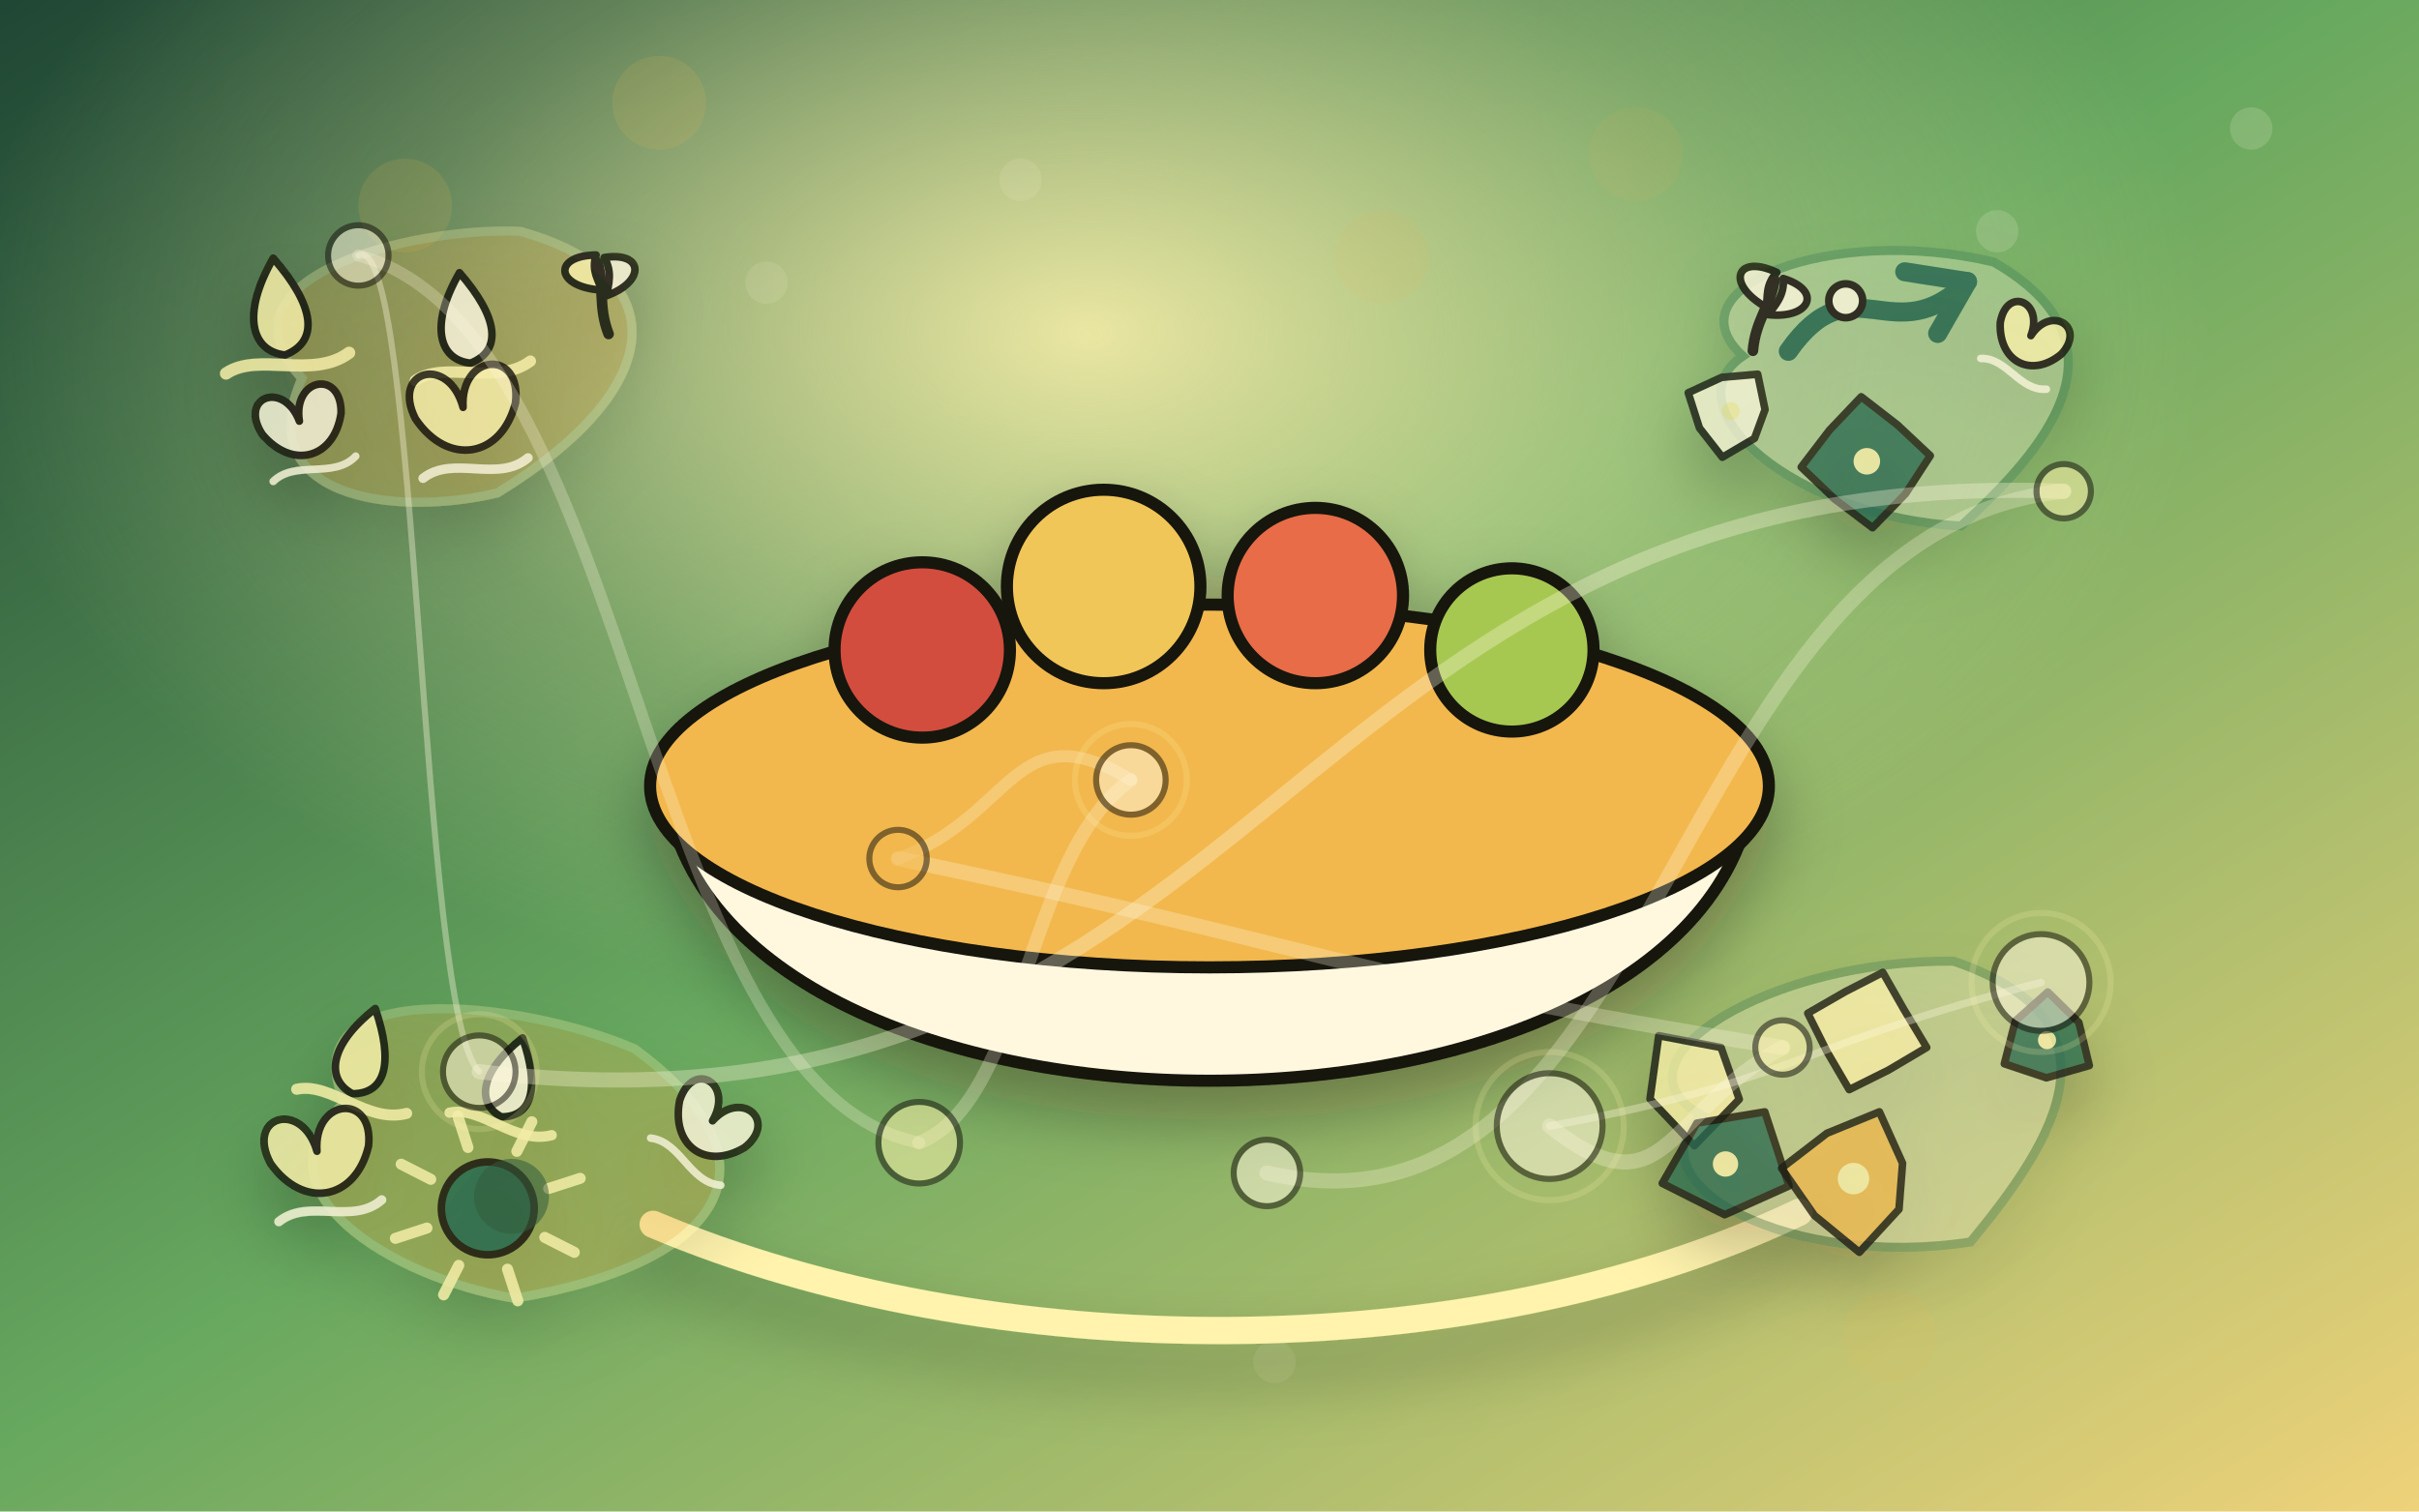
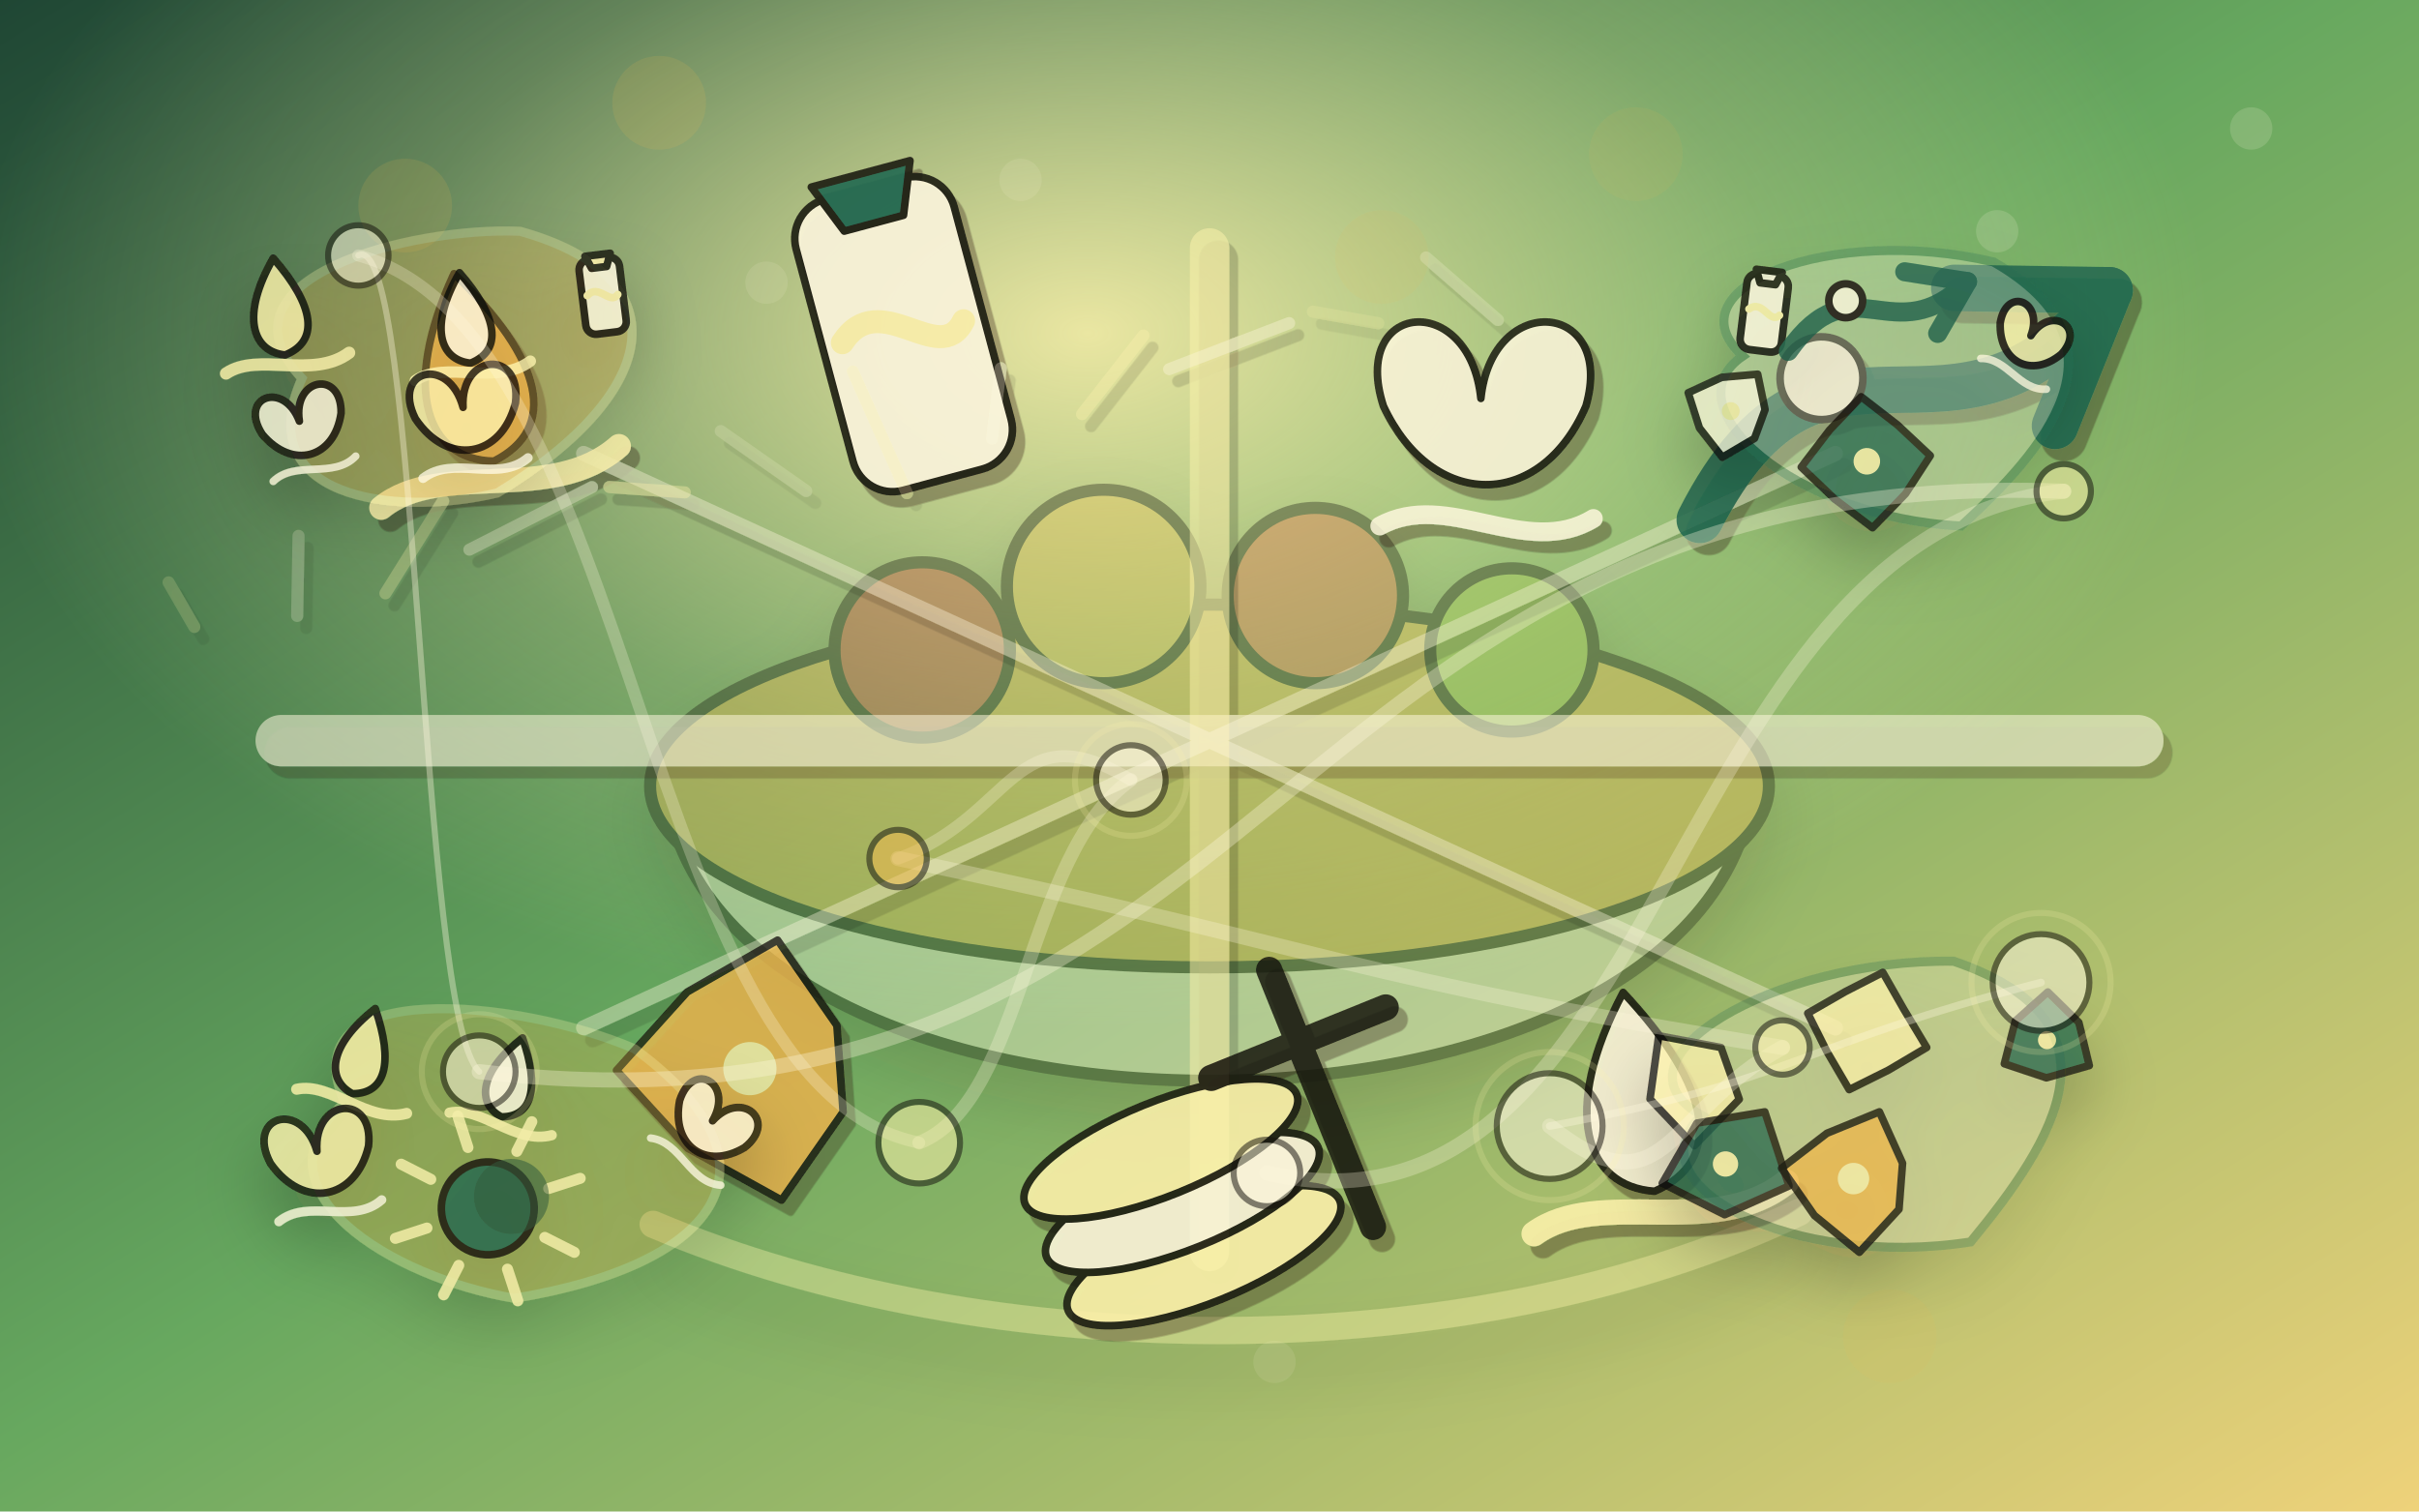
<svg xmlns="http://www.w3.org/2000/svg" width="1600" height="1000" viewBox="0 0 1600 1000" role="img" aria-labelledby="title desc">
  <defs>
    <linearGradient id="posterBg" x1="0" y1="0" x2="1" y2="1">
      <stop offset="0%" stop-color="#1f4634" />
      <stop offset="48%" stop-color="#67a85f" />
      <stop offset="100%" stop-color="#efd27a" />
    </linearGradient>
    <radialGradient id="warmGlow" cx="45%" cy="22%" r="46%">
      <stop offset="0%" stop-color="#fff3ad" stop-opacity=".88" />
      <stop offset="62%" stop-color="#fff3ad" stop-opacity=".24" />
      <stop offset="100%" stop-color="#fff3ad" stop-opacity="0" />
    </radialGradient>
    <filter id="posterShadow" x="-20%" y="-20%" width="140%" height="150%">
      <feDropShadow dx="0" dy="22" stdDeviation="22" flood-color="#140d08" flood-opacity=".32" />
    </filter>
    <filter id="hardInk" x="-20%" y="-20%" width="140%" height="150%">
      <feDropShadow dx="6" dy="8" stdDeviation="0" flood-color="#12100c" flood-opacity=".34" />
    </filter>
    <style>
      .ink { stroke: #16120d; stroke-width: 8; stroke-linecap: round; stroke-linejoin: round; }
      .thin { stroke: #16120d; stroke-width: 5; stroke-linecap: round; stroke-linejoin: round; }
    </style>
  </defs>
  <rect width="1600" height="1000" fill="url(#posterBg)" />
  <rect width="1600" height="1000" fill="url(#warmGlow)" />
  <circle cx="1250" cy="884" r="31" fill="#f2b84d" opacity="0.08" />
  <circle cx="843" cy="901" r="14" fill="#fff8df" opacity="0.11" />
  <circle cx="436" cy="68" r="31" fill="#f2b84d" opacity="0.13" />
  <circle cx="1489" cy="85" r="14" fill="#fff8df" opacity="0.16" />
  <circle cx="1082" cy="102" r="31" fill="#f2b84d" opacity="0.08" />
  <circle cx="675" cy="119" r="14" fill="#fff8df" opacity="0.11" />
  <circle cx="268" cy="136" r="31" fill="#f2b84d" opacity="0.13" />
  <circle cx="1321" cy="153" r="14" fill="#fff8df" opacity="0.16" />
  <circle cx="914" cy="170" r="31" fill="#f2b84d" opacity="0.08" />
  <circle cx="507" cy="187" r="14" fill="#fff8df" opacity="0.11" />
-   <g filter="url(#posterShadow)">
+   <g filter="url(#posterShadow)" opacity=".36">
    <g id="poster-growth-bowl">
      <path d="M440 520 C470 780 1130 780 1160 520Z" fill="#fff8df" class="ink" />
      <ellipse cx="800" cy="520" rx="370" ry="120" fill="#f2b84d" class="ink" />
      <circle cx="610" cy="430" r="58" fill="#d24e3d" class="ink" />
      <circle cx="730" cy="388" r="64" fill="#f0c658" class="ink" />
      <circle cx="870" cy="394" r="58" fill="#e76c46" class="ink" />
      <circle cx="1000" cy="430" r="54" fill="#a6c851" class="ink" />
      <path d="M432 810 C654 904 972 906 1190 802" fill="none" stroke="#fff3ad" stroke-width="18" stroke-linecap="round" />
    </g>
  </g>
+   <g id="pair-signature-mural" filter="url(#hardInk)">
+     <g opacity=".98">
+       <path d="M186 490 L1414 490" stroke="#fff8df" stroke-width="34" stroke-linecap="round" opacity=".55" />
+       <path d="M800 164 L800 828" stroke="#fff3ad" stroke-width="26" stroke-linecap="round" opacity=".5" />
+       <path d="M386 300 L1214 680 M1214 300 L386 680" stroke="#fff8df" stroke-width="10" stroke-linecap="round" opacity=".38" />
+       <g transform="rotate(-12.0 316.0 255.0)">
+         <g opacity=".86">
+           <path d="M316.0 179.4 C264.8 247.7 273.3 296.5 316.0 306.2 C362.4 294.0 362.4 247.7 316.0 179.4Z" fill="#f2b84d" class="thin" />
+           <path d="M236.7 320.9 C281.8 297.7 347.7 342.8 399.0 313.6" fill="none" stroke="#fff3ad" stroke-width="15.9" stroke-linecap="round" />
+         </g>
+       </g>
+       <g transform="rotate(-15.0 599.0 226.0)">
+         <g opacity=".88">
+           <rect x="544.9" y="121.2" width="108.2" height="199.4" rx="27.0" fill="#fff8df" class="thin" />
+           <path d="M565.2 111.1 L632.8 111.1 L619.3 144.9 L578.7 144.9Z" fill="#23664f" class="thin" />
+           <path d="M558.4 215.9 C592.2 185.4 615.9 249.7 639.6 222.6" fill="none" stroke="#fff3ad" stroke-width="15.2" stroke-linecap="round" />
+         </g>
+       </g>
+       <g transform="rotate(-19.0 982.0 281.0)">
+         <g transform="rotate(19 982.0 281.0)" opacity=".84">
+           <path d="M915.0 268.6 C892.7 199.2 972.1 191.7 979.5 263.6 C987.0 191.7 1068.8 199.2 1049.0 268.6 C1019.2 338.0 947.3 338.0 915.0 268.6Z" fill="#fff8df" class="thin" />
+           <path d="M912.6 348.0 C957.2 323.2 1009.3 370.3 1053.9 343.0" fill="none" stroke="#fff8df" stroke-width="12.4" stroke-linecap="round" />
+         </g>
+       </g>
+       <g transform="rotate(-1.0 1263.0 256.0)">
+         <g opacity=".86">
+           <path d="M1122.8 341.5 C1208.3 180.8 1290.4 327.8 1396.4 194.4" fill="none" stroke="#23664f" stroke-width="30.8" stroke-linecap="round" />
+           <path d="M1396.4 194.4 L1293.8 191.0 M1396.4 194.4 L1358.8 283.4" fill="none" stroke="#23664f" stroke-width="30.8" stroke-linecap="round" />
+           <circle cx="1204.9" cy="249.2" r="27.4" fill="#fff8df" class="thin" />
+         </g>
+       </g>
+       <g transform="rotate(-9.0 496.0 707.0)">
+         <g opacity=".78">
+           <polygon points="552.4,745.0 503.1,796.2 447.3,752.7 408.7,694.3 463.0,650.4 527.4,625.9 557.3,687.8" fill="#f2b84d" class="thin" />
+           <circle cx="496.0" cy="707.0" r="17.6" fill="#fff3ad" />
+         </g>
+       </g>
+       <g transform="rotate(-22.0 791.0 762.0)">
+         <g opacity=".86">
+           <ellipse cx="770.2" cy="827.7" rx="96.9" ry="31.1" fill="#fff3ad" class="thin" />
+           <ellipse cx="770.2" cy="789.7" rx="96.9" ry="31.1" fill="#fff8df" class="thin" />
+           <ellipse cx="770.2" cy="751.6" rx="96.9" ry="31.1" fill="#fff3ad" class="thin" />
+           <path d="M881.0 668.6 L881.0 852.0 M818.7 720.5 L943.2 720.5" stroke="#16120d" stroke-width="17.3" stroke-linecap="round" />
+         </g>
+       </g>
+       <g transform="rotate(-9.0 1086.0 735.0)">
+         <g opacity=".86">
+           <path d="M1086.0 655.6 C1032.2 727.3 1041.2 778.5 1086.0 788.8 C1134.6 776.0 1134.6 727.3 1086.0 655.6Z" fill="#fff8df" class="thin" />
+           <path d="M1002.8 804.1 C1050.2 779.8 1119.3 827.2 1173.0 796.4" fill="none" stroke="#fff3ad" stroke-width="16.6" stroke-linecap="round" />
+         </g>
+       </g>
+       <path d="M103.0 400.0 L137.0 400.0" stroke="#fff3ad" stroke-width="8" stroke-linecap="round" opacity="0.18" transform="rotate(60 120.0 400.0)" />
+       <path d="M170.5 381.0 L223.5 381.0" stroke="#fff8df" stroke-width="8" stroke-linecap="round" opacity="0.23" transform="rotate(91 197.0 381.0)" />
+       <path d="M238.0 362.0 L310.0 362.0" stroke="#fff3ad" stroke-width="8" stroke-linecap="round" opacity="0.28" transform="rotate(122 274.0 362.0)" />
+       <path d="M305.5 343.0 L396.5 343.0" stroke="#fff8df" stroke-width="8" stroke-linecap="round" opacity="0.33" transform="rotate(153 351.0 343.0)" />
+       <path d="M403.0 324.0 L453.0 324.0" stroke="#fff3ad" stroke-width="8" stroke-linecap="round" opacity="0.38" transform="rotate(4 428.0 324.0)" />
+       <path d="M470.5 305.0 L539.5 305.0" stroke="#fff8df" stroke-width="8" stroke-linecap="round" opacity="0.18" transform="rotate(35 505.0 305.0)" />
+       <path d="M538.0 286.0 L626.0 286.0" stroke="#fff3ad" stroke-width="8" stroke-linecap="round" opacity="0.23" transform="rotate(66 582.0 286.0)" />
+       <path d="M635.5 267.0 L682.5 267.0" stroke="#fff8df" stroke-width="8" stroke-linecap="round" opacity="0.28" transform="rotate(97 659.0 267.0)" />
+       <path d="M703.0 248.0 L769.0 248.0" stroke="#fff3ad" stroke-width="8" stroke-linecap="round" opacity="0.33" transform="rotate(128 736.0 248.0)" />
+       <path d="M770.5 229.0 L855.5 229.0" stroke="#fff8df" stroke-width="8" stroke-linecap="round" opacity="0.38" transform="rotate(159 813.0 229.0)" />
+       <path d="M868.0 210.0 L912.0 210.0" stroke="#fff3ad" stroke-width="8" stroke-linecap="round" opacity="0.18" transform="rotate(10 890.0 210.0)" />
+       <path d="M935.5 191.0 L998.5 191.0" stroke="#fff8df" stroke-width="8" stroke-linecap="round" opacity="0.23" transform="rotate(41 967.0 191.0)" />
+     </g>
+   </g>
  <g id="semantic-layer-icons" filter="url(#posterShadow)">
    <g transform="rotate(-7.0 300.0 238.0)" opacity=".92">
      <path d="M199.0 238.0 C145.0 165.0 282.0 147.0 354.0 159.0 C455.0 201.0 437.0 275.0 318.0 329.0 C246.0 337.0 155.0 311.0 199.0 238.0Z" fill="#f2b84d" opacity=".28" stroke="#fff3ad" stroke-width="6" />
      <g opacity=".86">
        <path d="M189.8 156.8 C163.8 191.5 168.1 216.3 189.8 221.3 C213.4 215.1 213.4 191.5 189.8 156.8Z" fill="#fff3ad" class="thin" />
        <path d="M149.5 228.7 C172.4 216.9 205.9 239.9 232.0 225.0" fill="none" stroke="#fff3ad" stroke-width="8.1" stroke-linecap="round" />
      </g>
      <g opacity=".86">
        <path d="M310.9 181.3 C286.5 213.8 290.6 237.0 310.9 241.6 C332.9 235.8 332.9 213.8 310.9 181.3Z" fill="#fff8df" class="thin" />
        <path d="M273.2 248.6 C294.7 237.5 326.0 259.0 350.3 245.1" fill="none" stroke="#fff3ad" stroke-width="7.5" stroke-linecap="round" />
      </g>
-       <g transform="rotate(-2 403.0 209.2)" opacity=".86">
-         <path d="M403.0 233.6 C398.8 214.3 405.5 201.7 403.0 185.7" fill="none" stroke="#16120d" stroke-width="7.0" stroke-linecap="round" />
-         <path d="M403.0 204.2 C372.8 197.5 374.4 176.5 403.0 180.7 C398.0 190.8 402.2 197.5 403.0 204.2Z" fill="#fff3ad" class="thin" />
-         <path d="M405.5 208.4 C432.4 203.4 434.9 183.2 408.0 183.2 C412.2 193.3 408.0 201.7 405.5 208.4Z" fill="#fff8df" class="thin" />
+       <g opacity=".88">
+         <rect x="389.6" y="183.2" width="26.9" height="49.6" rx="6.7" fill="#fff8df" class="thin" />
+         <path d="M394.6 180.7 L411.4 180.7 L408.0 189.1 L398.0 189.1Z" fill="#fff3ad" class="thin" />
+         <path d="M392.9 206.7 C401.3 199.2 407.2 215.1 413.1 208.4" fill="none" stroke="#fff3ad" stroke-width="5.0" stroke-linecap="round" />
      </g>
      <g transform="rotate(-8 195.8 272.7)" opacity=".84">
        <path d="M168.8 267.7 C159.8 239.7 191.8 236.7 194.8 265.7 C197.8 236.7 230.8 239.7 222.8 267.7 C210.8 295.7 181.8 295.7 168.8 267.7Z" fill="#fff8df" class="thin" />
        <path d="M167.8 299.7 C185.8 289.7 206.8 308.7 224.8 297.7" fill="none" stroke="#fff8df" stroke-width="5.0" stroke-linecap="round" />
      </g>
      <g transform="rotate(-2 303.9 278.7)" opacity=".84">
        <path d="M270.4 272.5 C259.3 237.8 298.9 234.0 302.7 270.0 C306.4 234.0 347.3 237.8 337.4 272.5 C322.5 307.2 286.5 307.2 270.4 272.5Z" fill="#fff3ad" class="thin" />
        <path d="M269.2 312.2 C291.5 299.8 317.5 323.3 339.9 309.7" fill="none" stroke="#fff8df" stroke-width="6.2" stroke-linecap="round" />
      </g>
    </g>
    <g transform="rotate(7.0 1254.0 248.0)" opacity=".92">
      <path d="M1152.0 248.0 C1097.0 209.0 1199.0 154.0 1309.0 166.0 C1411.0 209.0 1356.0 287.0 1309.0 342.0 C1199.0 350.0 1107.0 287.0 1152.0 248.0Z" fill="#fff8df" opacity=".28" stroke="#23664f" stroke-width="6" />
-       <g transform="rotate(10 1162.5 219.2)" opacity=".86">
-         <path d="M1162.5 244.1 C1158.2 224.3 1165.1 211.4 1162.5 195.1" fill="none" stroke="#16120d" stroke-width="7.0" stroke-linecap="round" />
-         <path d="M1162.5 214.0 C1131.6 207.1 1133.3 185.6 1162.5 189.9 C1157.4 200.2 1161.7 207.1 1162.5 214.0Z" fill="#fff8df" class="thin" />
-         <path d="M1165.1 218.3 C1192.6 213.1 1195.2 192.5 1167.7 192.5 C1172.0 202.8 1167.7 211.4 1165.1 218.3Z" fill="#fff8df" class="thin" />
+       <g opacity=".88">
+         <rect x="1148.8" y="192.5" width="27.5" height="50.7" rx="6.9" fill="#fff8df" class="thin" />
+         <path d="M1153.9 189.9 L1171.1 189.9 L1167.7 198.5 L1157.4 198.5Z" fill="#fff8df" class="thin" />
+         <path d="M1152.2 216.6 C1160.8 208.8 1166.8 225.2 1172.8 218.3" fill="none" stroke="#fff3ad" stroke-width="5.0" stroke-linecap="round" />
      </g>
      <g opacity=".86">
        <path d="M1181.5 241.2 C1216.5 175.4 1250.1 235.6 1293.5 181.0" fill="none" stroke="#23664f" stroke-width="12.6" stroke-linecap="round" />
        <path d="M1293.5 181.0 L1251.5 179.6 M1293.5 181.0 L1278.1 217.4" fill="none" stroke="#23664f" stroke-width="12.6" stroke-linecap="round" />
        <circle cx="1215.1" cy="203.4" r="11.2" fill="#fff8df" class="thin" />
      </g>
      <g transform="rotate(20 1338.2 217.2)" opacity=".84">
        <path d="M1315.5 213.0 C1308.0 189.4 1334.8 186.9 1337.4 211.3 C1339.9 186.9 1367.6 189.4 1360.9 213.0 C1350.8 236.5 1326.4 236.5 1315.5 213.0Z" fill="#fff3ad" class="thin" />
        <path d="M1314.7 239.8 C1329.8 231.4 1347.4 247.4 1362.6 238.2" fill="none" stroke="#fff8df" stroke-width="5.0" stroke-linecap="round" />
      </g>
      <g opacity=".78">
        <polygon points="1166.3,301.1 1146.7,316.1 1129.3,298.7 1119.1,276.5 1139.8,263.7 1163.2,258.7 1170.9,281.4" fill="#fff8df" class="thin" />
        <circle cx="1148.5" cy="285.1" r="5.9" fill="#fff3ad" />
      </g>
      <g opacity=".78">
        <polygon points="1269.9,325.3 1251.0,350.3 1224.0,334.6 1199.3,316.2 1214.9,289.6 1233.0,265.2 1259.0,280.7 1283.1,298.3" fill="#23664f" class="thin" />
        <circle cx="1241.9" cy="307.1" r="8.8" fill="#fff3ad" />
      </g>
    </g>
    <g transform="rotate(15.0 342.0 760.0)" opacity=".92">
      <path d="M224.0 760.0 C166.0 688.0 318.0 664.0 400.0 676.0 C518.0 722.0 494.0 798.0 366.0 856.0 C284.0 864.0 176.0 832.0 224.0 760.0Z" fill="#f2b84d" opacity=".28" stroke="#fff3ad" stroke-width="6" />
      <g opacity=".86">
        <path d="M227.4 694.7 C203.8 726.1 207.8 748.5 227.4 753.0 C248.6 747.4 248.6 726.1 227.4 694.7Z" fill="#fff3ad" class="thin" />
        <path d="M191.0 759.7 C211.7 749.0 241.9 769.8 265.4 756.3" fill="none" stroke="#fff3ad" stroke-width="7.3" stroke-linecap="round" />
      </g>
      <g opacity=".86">
        <path d="M326.5 688.2 C304.6 717.3 308.3 738.1 326.5 742.3 C346.2 737.1 346.2 717.3 326.5 688.2Z" fill="#fff8df" class="thin" />
        <path d="M292.7 748.5 C311.9 738.6 340.0 757.9 361.8 745.4" fill="none" stroke="#fff3ad" stroke-width="6.8" stroke-linecap="round" />
      </g>
      <g transform="rotate(21 460.6 715.4)" opacity=".84">
        <path d="M434.1 710.5 C425.3 683.1 456.7 680.2 459.6 708.6 C462.6 680.2 494.9 683.1 487.1 710.5 C475.3 738.0 446.9 738.0 434.1 710.5Z" fill="#fff8df" class="thin" />
        <path d="M433.2 741.9 C450.8 732.1 471.4 750.7 489.0 739.9" fill="none" stroke="#fff8df" stroke-width="5.0" stroke-linecap="round" />
      </g>
      <g transform="rotate(-25 219.4 803.1)" opacity=".84">
        <path d="M186.4 797.0 C175.4 762.8 214.5 759.2 218.1 794.5 C221.8 759.2 262.1 762.8 252.3 797.0 C237.7 831.1 202.3 831.1 186.4 797.0Z" fill="#fff3ad" class="thin" />
        <path d="M185.2 836.0 C207.2 823.8 232.8 847.0 254.7 833.6" fill="none" stroke="#fff8df" stroke-width="6.1" stroke-linecap="round" />
      </g>
      <g opacity=".84">
        <path d="M374.9 811.9 L396.3 816.4" stroke="#fff3ad" stroke-width="7.3" stroke-linecap="round" />
        <path d="M356.5 838.6 L368.5 857.0" stroke="#fff3ad" stroke-width="7.3" stroke-linecap="round" />
        <path d="M324.7 844.5 L320.1 865.9" stroke="#fff3ad" stroke-width="7.3" stroke-linecap="round" />
        <path d="M298.0 826.1 L279.6 838.1" stroke="#fff3ad" stroke-width="7.3" stroke-linecap="round" />
        <path d="M292.1 794.3 L270.6 789.7" stroke="#fff3ad" stroke-width="7.3" stroke-linecap="round" />
        <path d="M310.4 767.6 L298.5 749.2" stroke="#fff3ad" stroke-width="7.3" stroke-linecap="round" />
        <path d="M342.3 761.7 L346.8 740.2" stroke="#fff3ad" stroke-width="7.3" stroke-linecap="round" />
        <path d="M369.0 780.0 L387.4 768.1" stroke="#fff3ad" stroke-width="7.3" stroke-linecap="round" />
        <circle cx="333.5" cy="803.1" r="30.7" fill="#23664f" class="thin" />
        <circle cx="346.6" cy="791.4" r="24.8" fill="#1f4634" opacity=".5" />
      </g>
    </g>
    <g transform="rotate(-5.0 1238.0 728.0)" opacity=".92">
      <path d="M1125.0 728.0 C1063.0 686.0 1181.0 629.0 1300.0 641.0 C1413.0 691.0 1356.0 765.0 1295.0 827.0 C1176.0 835.0 1073.0 770.0 1125.0 728.0Z" fill="#fff8df" opacity=".28" stroke="#23664f" stroke-width="6" />
      <g opacity=".78">
        <polygon points="1150.8,719.6 1118.5,747.7 1092.0,714.3 1101.4,673.1 1141.8,684.5" fill="#fff3ad" class="thin" />
        <circle cx="1122.0" cy="707.4" r="7.6" fill="#fff3ad" />
      </g>
      <g opacity=".78">
        <polygon points="1277.3,696.3 1250.8,709.0 1223.8,719.6 1211.4,693.4 1200.9,666.9 1226.7,654.9 1252.7,644.3 1264.4,669.8" fill="#fff3ad" class="thin" />
        <circle cx="1238.5" cy="681.4" r="8.8" fill="#fff3ad" />
      </g>
      <g opacity=".78">
        <polygon points="1383.4,717.6 1354.4,723.2 1327.5,711.5 1337.2,684.0 1360.3,666.7 1379.0,688.6" fill="#23664f" class="thin" />
        <circle cx="1357.0" cy="698.4" r="6.0" fill="#fff3ad" />
      </g>
      <g opacity=".78">
        <polygon points="1178.6,779.6 1134.5,794.9 1095.2,770.6 1121.5,732.9 1166.9,729.4" fill="#23664f" class="thin" />
        <circle cx="1138.0" cy="761.5" r="8.4" fill="#fff3ad" />
      </g>
      <g opacity=".78">
        <polygon points="1249.7,801.3 1221.1,827.4 1193.6,800.5 1174.7,767.5 1206.6,747.1 1242.4,736.0 1254.7,771.2" fill="#f2b84d" class="thin" />
        <circle cx="1221.5" cy="778.5" r="10.4" fill="#fff3ad" />
      </g>
    </g>
  </g>
  <g id="root-constellation">
    <path d="M1350.0 650.0 C1187.5 692.0 1187.5 715.0 1025.0 745.0" fill="none" stroke="#fff8df" stroke-width="5" stroke-linecap="round" opacity="0.34" />
    <path d="M1025.0 745.0 C1102.0 806.0 1102.0 735.0 1179.0 693.0" fill="none" stroke="#fff8df" stroke-width="10" stroke-linecap="round" opacity="0.29" />
    <path d="M1179.0 693.0 C886.5 646.0 886.5 629.0 594.0 568.0" fill="none" stroke="#fff8df" stroke-width="10" stroke-linecap="round" opacity="0.28" />
    <path d="M594.0 568.0 C671.0 540.0 671.0 469.0 748.0 516.0" fill="none" stroke="#fff8df" stroke-width="8" stroke-linecap="round" opacity="0.27" />
    <path d="M748.0 516.0 C678.0 565.0 678.0 728.0 608.0 756.0" fill="none" stroke="#fff8df" stroke-width="9" stroke-linecap="round" opacity="0.27" />
    <path d="M608.0 756.0 C422.5 719.0 422.5 218.0 237.0 169.0" fill="none" stroke="#fff8df" stroke-width="8" stroke-linecap="round" opacity="0.26" />
    <path d="M237.0 169.0 C277.0 149.0 277.0 672.0 317.0 709.0" fill="none" stroke="#fff8df" stroke-width="4" stroke-linecap="round" opacity="0.37" />
    <path d="M317.0 709.0 C841.0 770.0 841.0 305.0 1365.0 325.0" fill="none" stroke="#fff8df" stroke-width="10" stroke-linecap="round" opacity="0.33" />
    <path d="M1365.0 325.0 C1101.5 352.0 1101.5 837.0 838.0 776.0" fill="none" stroke="#fff8df" stroke-width="10" stroke-linecap="round" opacity="0.28" />
    <circle cx="1350.0" cy="650.0" r="32" fill="#fff8df" opacity=".52" stroke="#16120d" stroke-width="4" />
    <circle cx="1350.0" cy="650.0" r="46" fill="none" stroke="#fff3ad" stroke-width="4" opacity=".18" />
    <circle cx="1025.0" cy="745.0" r="35" fill="#fff8df" opacity=".52" stroke="#16120d" stroke-width="4" />
    <circle cx="1025.0" cy="745.0" r="49" fill="none" stroke="#fff3ad" stroke-width="4" opacity=".18" />
    <circle cx="1179.0" cy="693.0" r="18" fill="#fff3ad" opacity=".52" stroke="#16120d" stroke-width="4" />
    <circle cx="594.0" cy="568.0" r="19" fill="#f2b84d" opacity=".52" stroke="#16120d" stroke-width="4" />
    <circle cx="748.0" cy="516.0" r="23" fill="#fff8df" opacity=".52" stroke="#16120d" stroke-width="4" />
    <circle cx="748.0" cy="516.0" r="37" fill="none" stroke="#fff3ad" stroke-width="4" opacity=".18" />
    <circle cx="608.0" cy="756.0" r="27" fill="#fff3ad" opacity=".52" stroke="#16120d" stroke-width="4" />
    <circle cx="237.0" cy="169.0" r="20" fill="#fff8df" opacity=".52" stroke="#16120d" stroke-width="4" />
    <circle cx="317.0" cy="709.0" r="24" fill="#fff8df" opacity=".52" stroke="#16120d" stroke-width="4" />
    <circle cx="317.0" cy="709.0" r="38" fill="none" stroke="#fff3ad" stroke-width="4" opacity=".18" />
    <circle cx="1365.0" cy="325.0" r="18" fill="#fff3ad" opacity=".52" stroke="#16120d" stroke-width="4" />
    <circle cx="838.0" cy="776.0" r="22" fill="#fff8df" opacity=".52" stroke="#16120d" stroke-width="4" />
  </g>
</svg>
